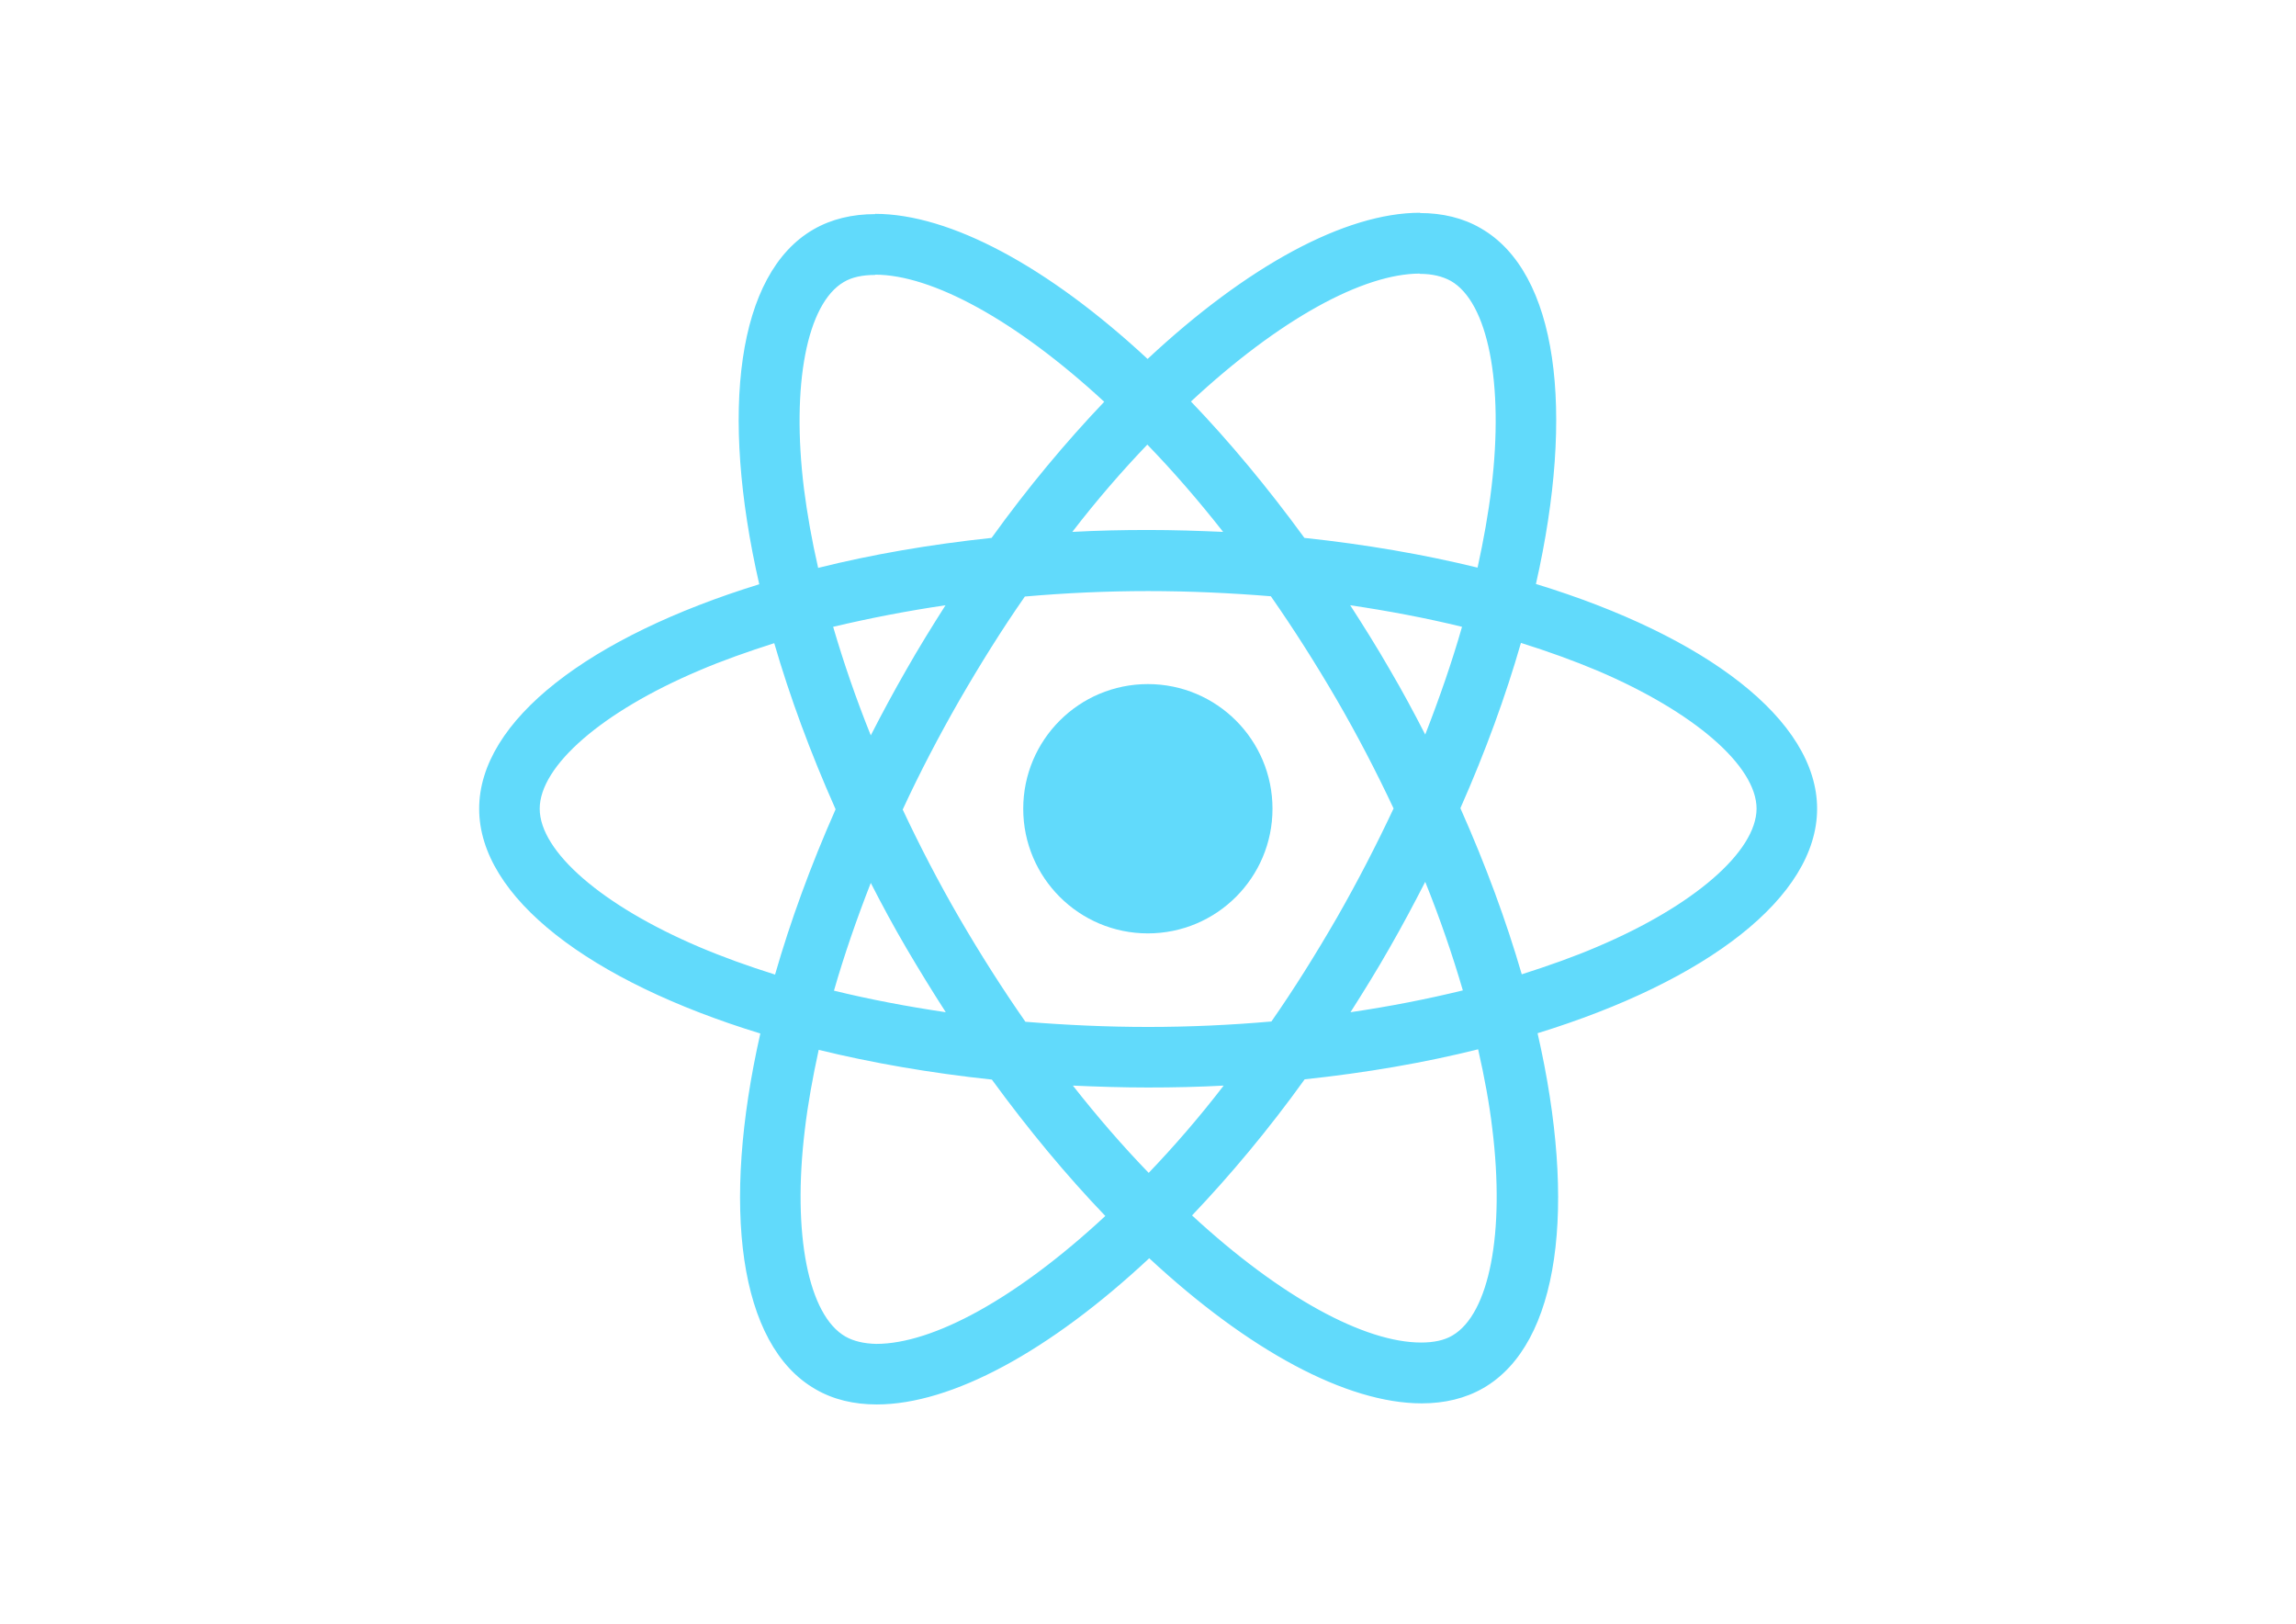
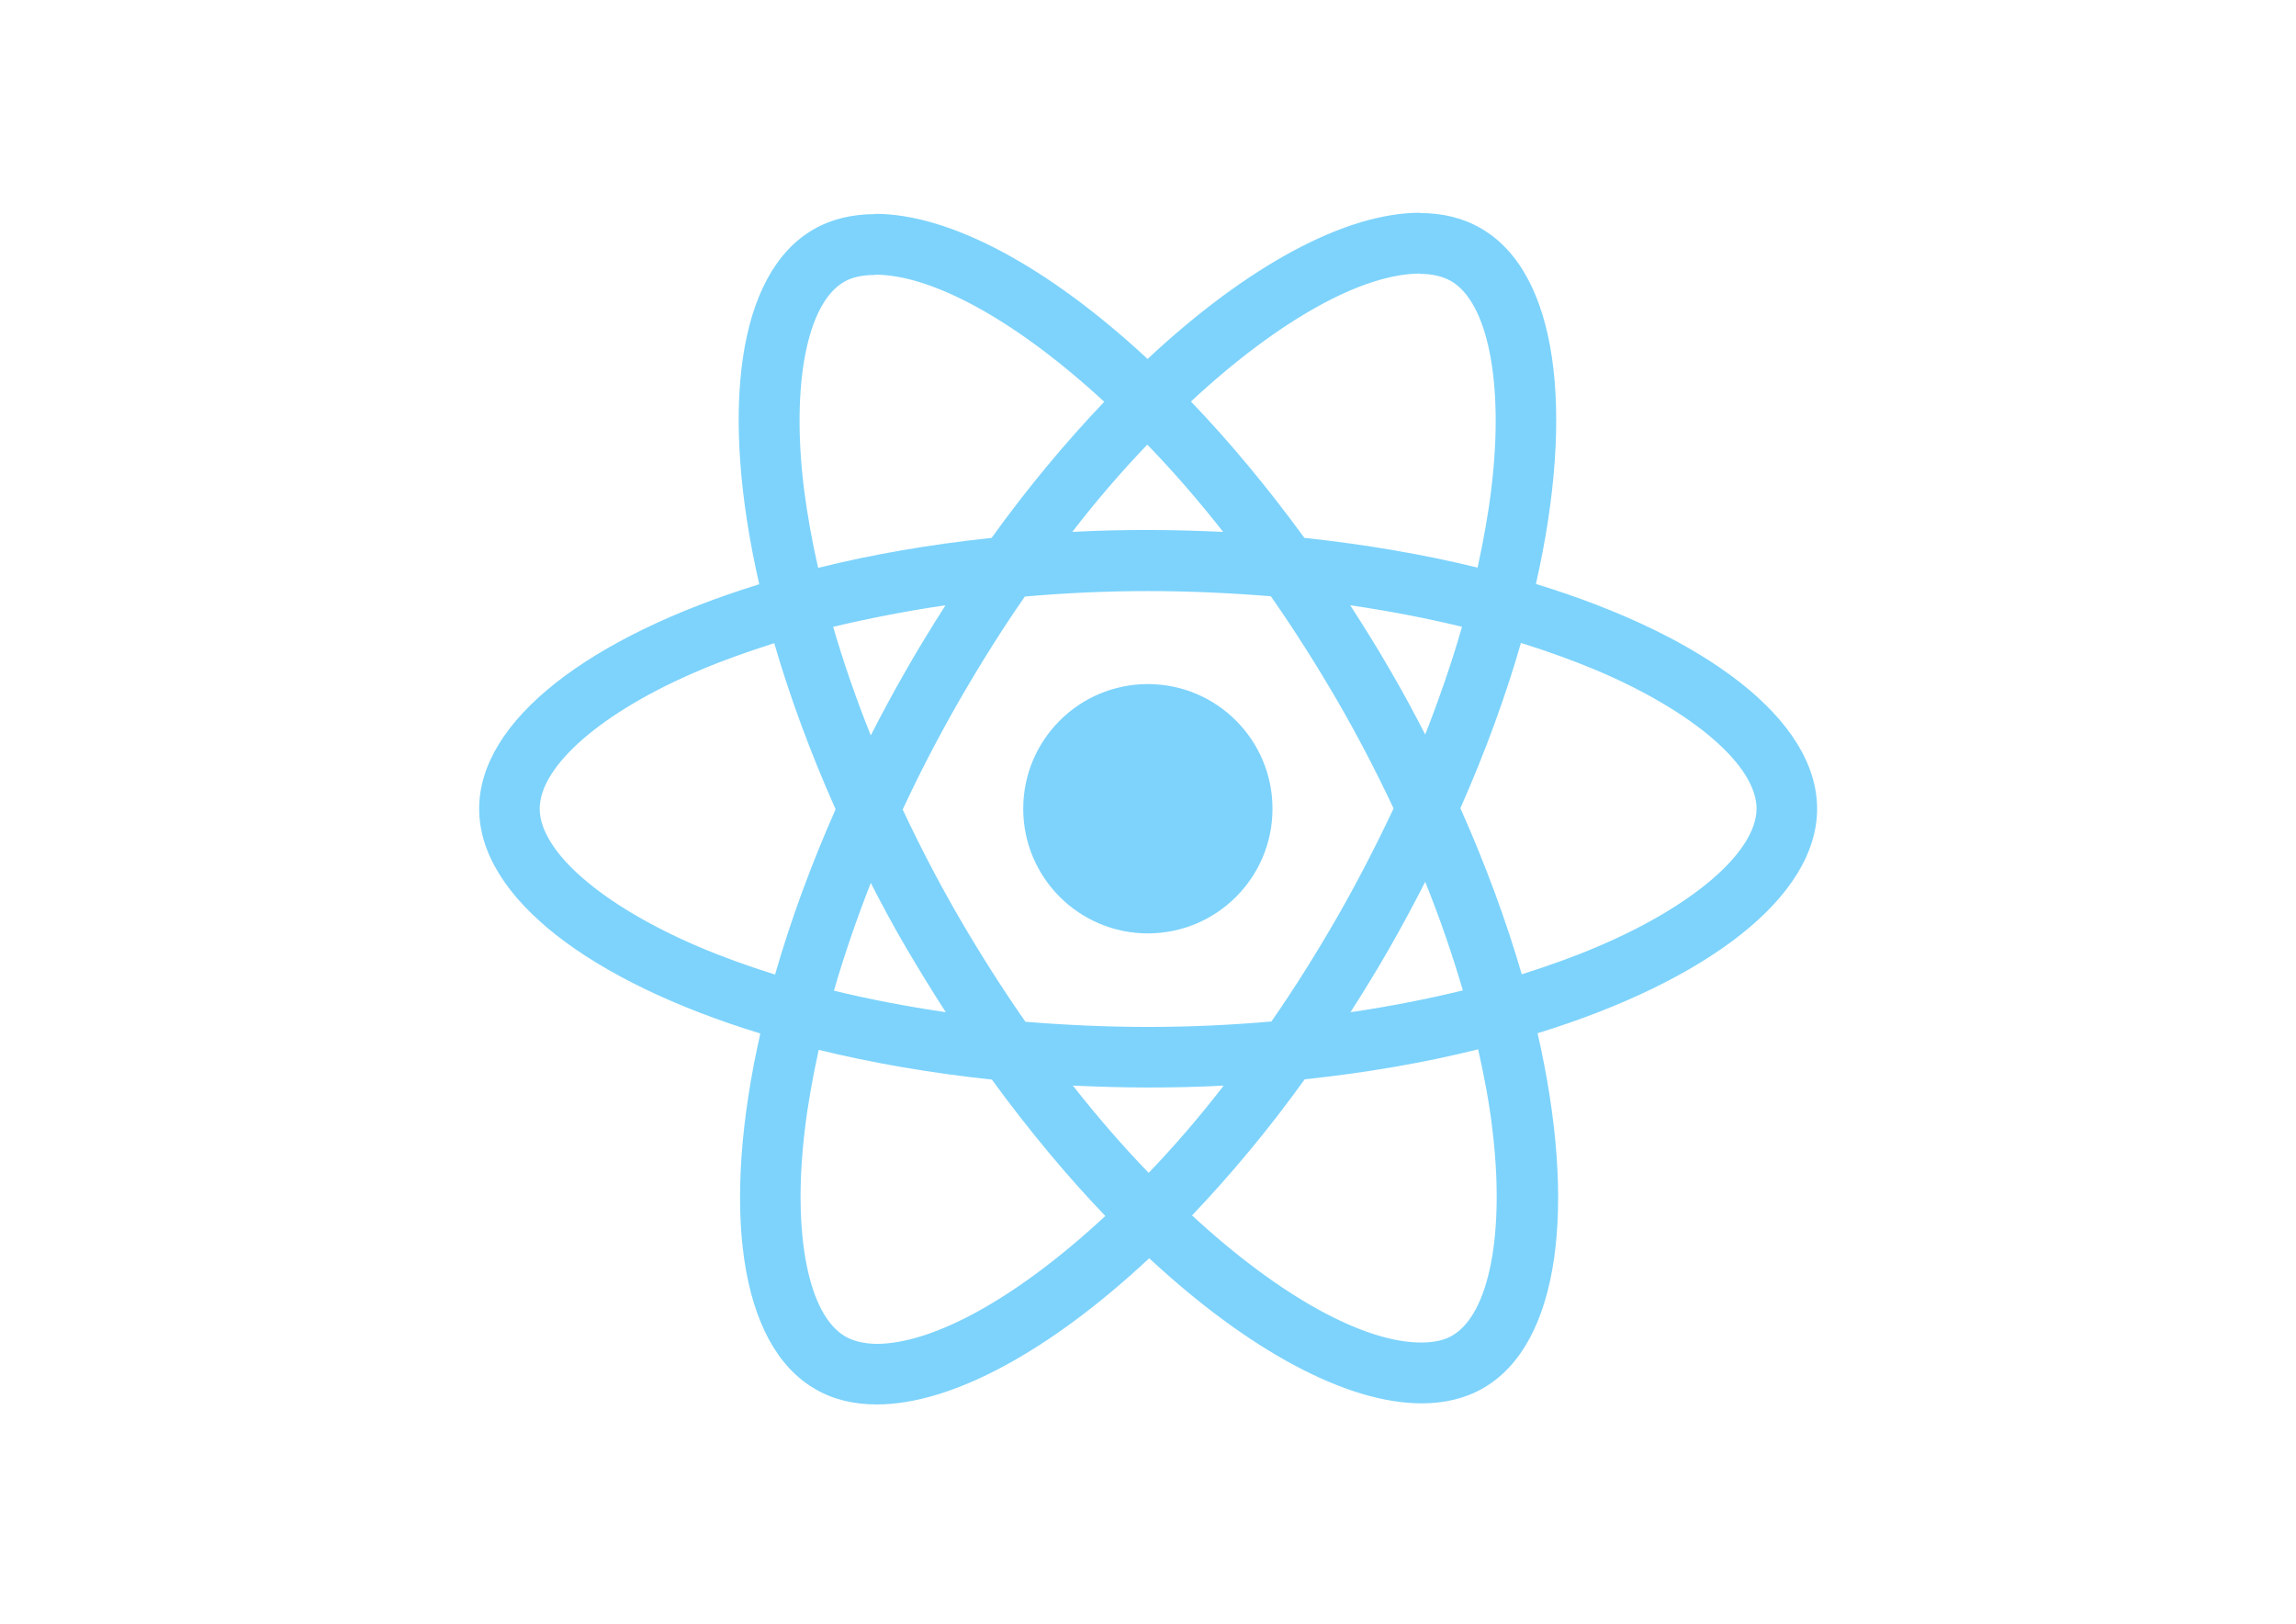
<svg xmlns="http://www.w3.org/2000/svg" viewBox="0 0 841.9 595.3">
-   <g fill="#61DAFB">
+   <g fill="#7DD3FC">
    <path d="M666.3 296.5c0-32.5-40.7-63.3-103.1-82.4 14.4-63.6 8-114.2-20.2-130.4-6.5-3.8-14.1-5.6-22.4-5.6v22.3c4.6 0 8.3.9 11.4 2.6 13.6 7.8 19.5 37.5 14.9 75.7-1.1 9.4-2.9 19.3-5.1 29.4-19.6-4.8-41-8.5-63.5-10.9-13.5-18.5-27.5-35.3-41.6-50 32.6-30.3 63.2-46.9 84-46.9V78c-27.5 0-63.5 19.6-99.9 53.6-36.4-33.8-72.4-53.2-99.9-53.2v22.3c20.7 0 51.4 16.5 84 46.6-14 14.7-28 31.4-41.3 49.9-22.6 2.4-44 6.1-63.6 11-2.3-10-4-19.7-5.2-29-4.7-38.2 1.1-67.9 14.6-75.8 3-1.8 6.9-2.6 11.5-2.6V78.5c-8.4 0-16 1.8-22.6 5.6-28.1 16.2-34.4 66.7-19.9 130.1-62.2 19.2-102.7 49.9-102.7 82.3 0 32.5 40.7 63.3 103.1 82.4-14.4 63.6-8 114.2 20.2 130.4 6.5 3.8 14.1 5.6 22.5 5.6 27.5 0 63.5-19.6 99.9-53.6 36.4 33.8 72.4 53.2 99.9 53.2 8.4 0 16-1.8 22.6-5.6 28.1-16.2 34.4-66.7 19.9-130.1 62-19.1 102.5-49.9 102.5-82.3zm-130.2-66.7c-3.7 12.9-8.3 26.2-13.5 39.5-4.1-8-8.4-16-13.1-24-4.6-8-9.5-15.8-14.4-23.4 14.2 2.1 27.9 4.7 41 7.9zm-45.8 106.5c-7.8 13.5-15.8 26.3-24.1 38.2-14.9 1.3-30 2-45.2 2-15.1 0-30.2-.7-45-1.9-8.3-11.9-16.4-24.6-24.2-38-7.6-13.1-14.5-26.4-20.8-39.8 6.2-13.4 13.2-26.8 20.7-39.9 7.8-13.5 15.8-26.3 24.1-38.2 14.9-1.3 30-2 45.2-2 15.1 0 30.2.7 45 1.9 8.3 11.9 16.4 24.6 24.2 38 7.6 13.1 14.5 26.4 20.8 39.8-6.3 13.4-13.2 26.8-20.7 39.9zm32.3-13c5.4 13.4 10 26.8 13.8 39.8-13.1 3.2-26.9 5.9-41.2 8 4.9-7.7 9.8-15.6 14.4-23.7 4.6-8 8.9-16.1 13-24.1zM421.2 430c-9.3-9.6-18.6-20.3-27.8-32 9 .4 18.2.7 27.5.7 9.4 0 18.7-.2 27.8-.7-9 11.7-18.3 22.4-27.5 32zm-74.4-58.9c-14.2-2.1-27.9-4.7-41-7.9 3.7-12.9 8.3-26.2 13.5-39.5 4.1 8 8.4 16 13.1 24 4.7 8 9.5 15.8 14.4 23.4zM420.7 163c9.3 9.6 18.6 20.3 27.8 32-9-.4-18.2-.7-27.5-.7-9.4 0-18.7.2-27.8.7 9-11.7 18.3-22.4 27.5-32zm-74 58.9c-4.9 7.7-9.8 15.6-14.4 23.7-4.6 8-8.9 16-13 24-5.4-13.4-10-26.8-13.8-39.8 13.1-3.1 26.9-5.8 41.2-7.9zm-90.5 125.2c-35.4-15.1-58.3-34.9-58.3-50.6 0-15.7 22.9-35.6 58.3-50.6 8.6-3.7 18-7 27.7-10.1 5.7 19.6 13.2 40 22.5 60.9-9.2 20.8-16.6 41.1-22.2 60.6-9.9-3.1-19.3-6.5-28-10.2zM310 490c-13.6-7.8-19.5-37.5-14.9-75.7 1.1-9.4 2.9-19.3 5.1-29.4 19.6 4.8 41 8.5 63.5 10.9 13.5 18.5 27.5 35.3 41.6 50-32.6 30.3-63.2 46.9-84 46.9-4.5-.1-8.3-1-11.3-2.7zm237.2-76.2c4.7 38.2-1.1 67.9-14.6 75.8-3 1.8-6.9 2.6-11.5 2.6-20.7 0-51.4-16.5-84-46.6 14-14.7 28-31.4 41.3-49.9 22.6-2.4 44-6.1 63.6-11 2.3 10.1 4.1 19.8 5.2 29.1zm38.5-66.7c-8.6 3.7-18 7-27.7 10.1-5.7-19.6-13.2-40-22.5-60.9 9.2-20.8 16.6-41.1 22.2-60.6 9.9 3.1 19.3 6.5 28.1 10.2 35.4 15.1 58.3 34.9 58.3 50.6-.1 15.7-23 35.6-58.4 50.6zM320.8 78.4z" />
    <circle cx="420.9" cy="296.5" r="45.7" />
    <path d="M520.5 78.1z" />
  </g>
</svg>
